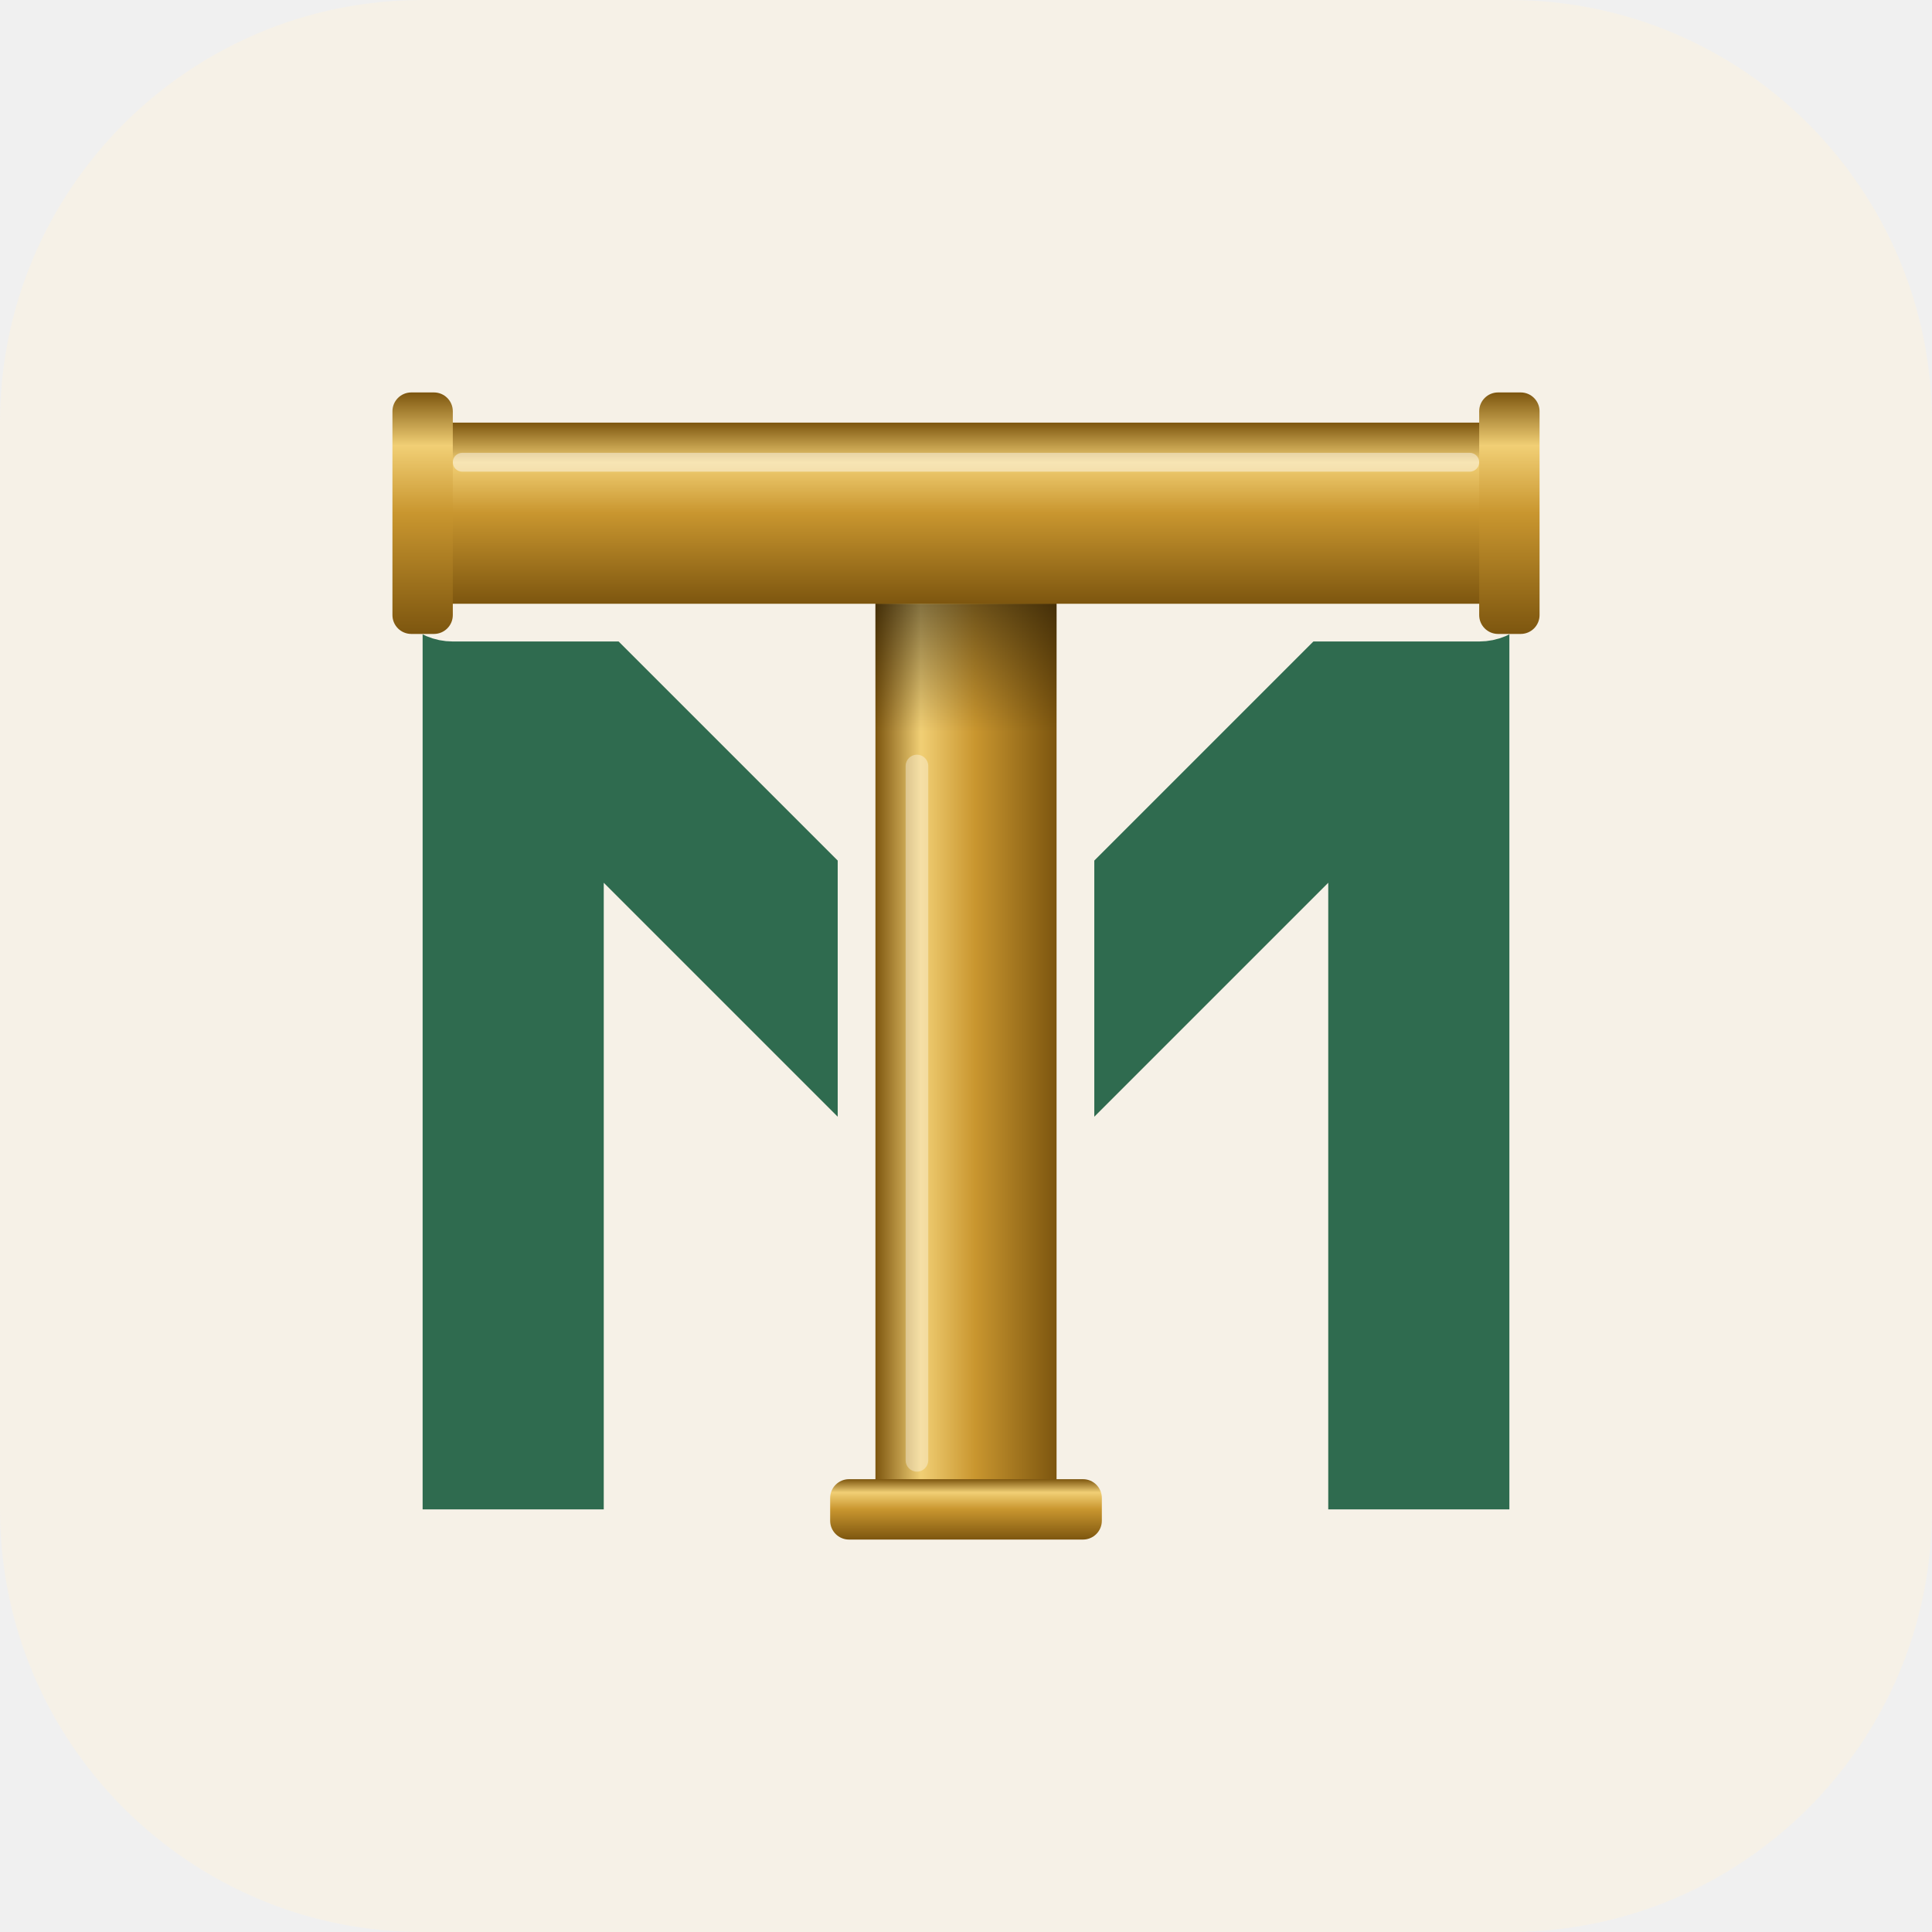
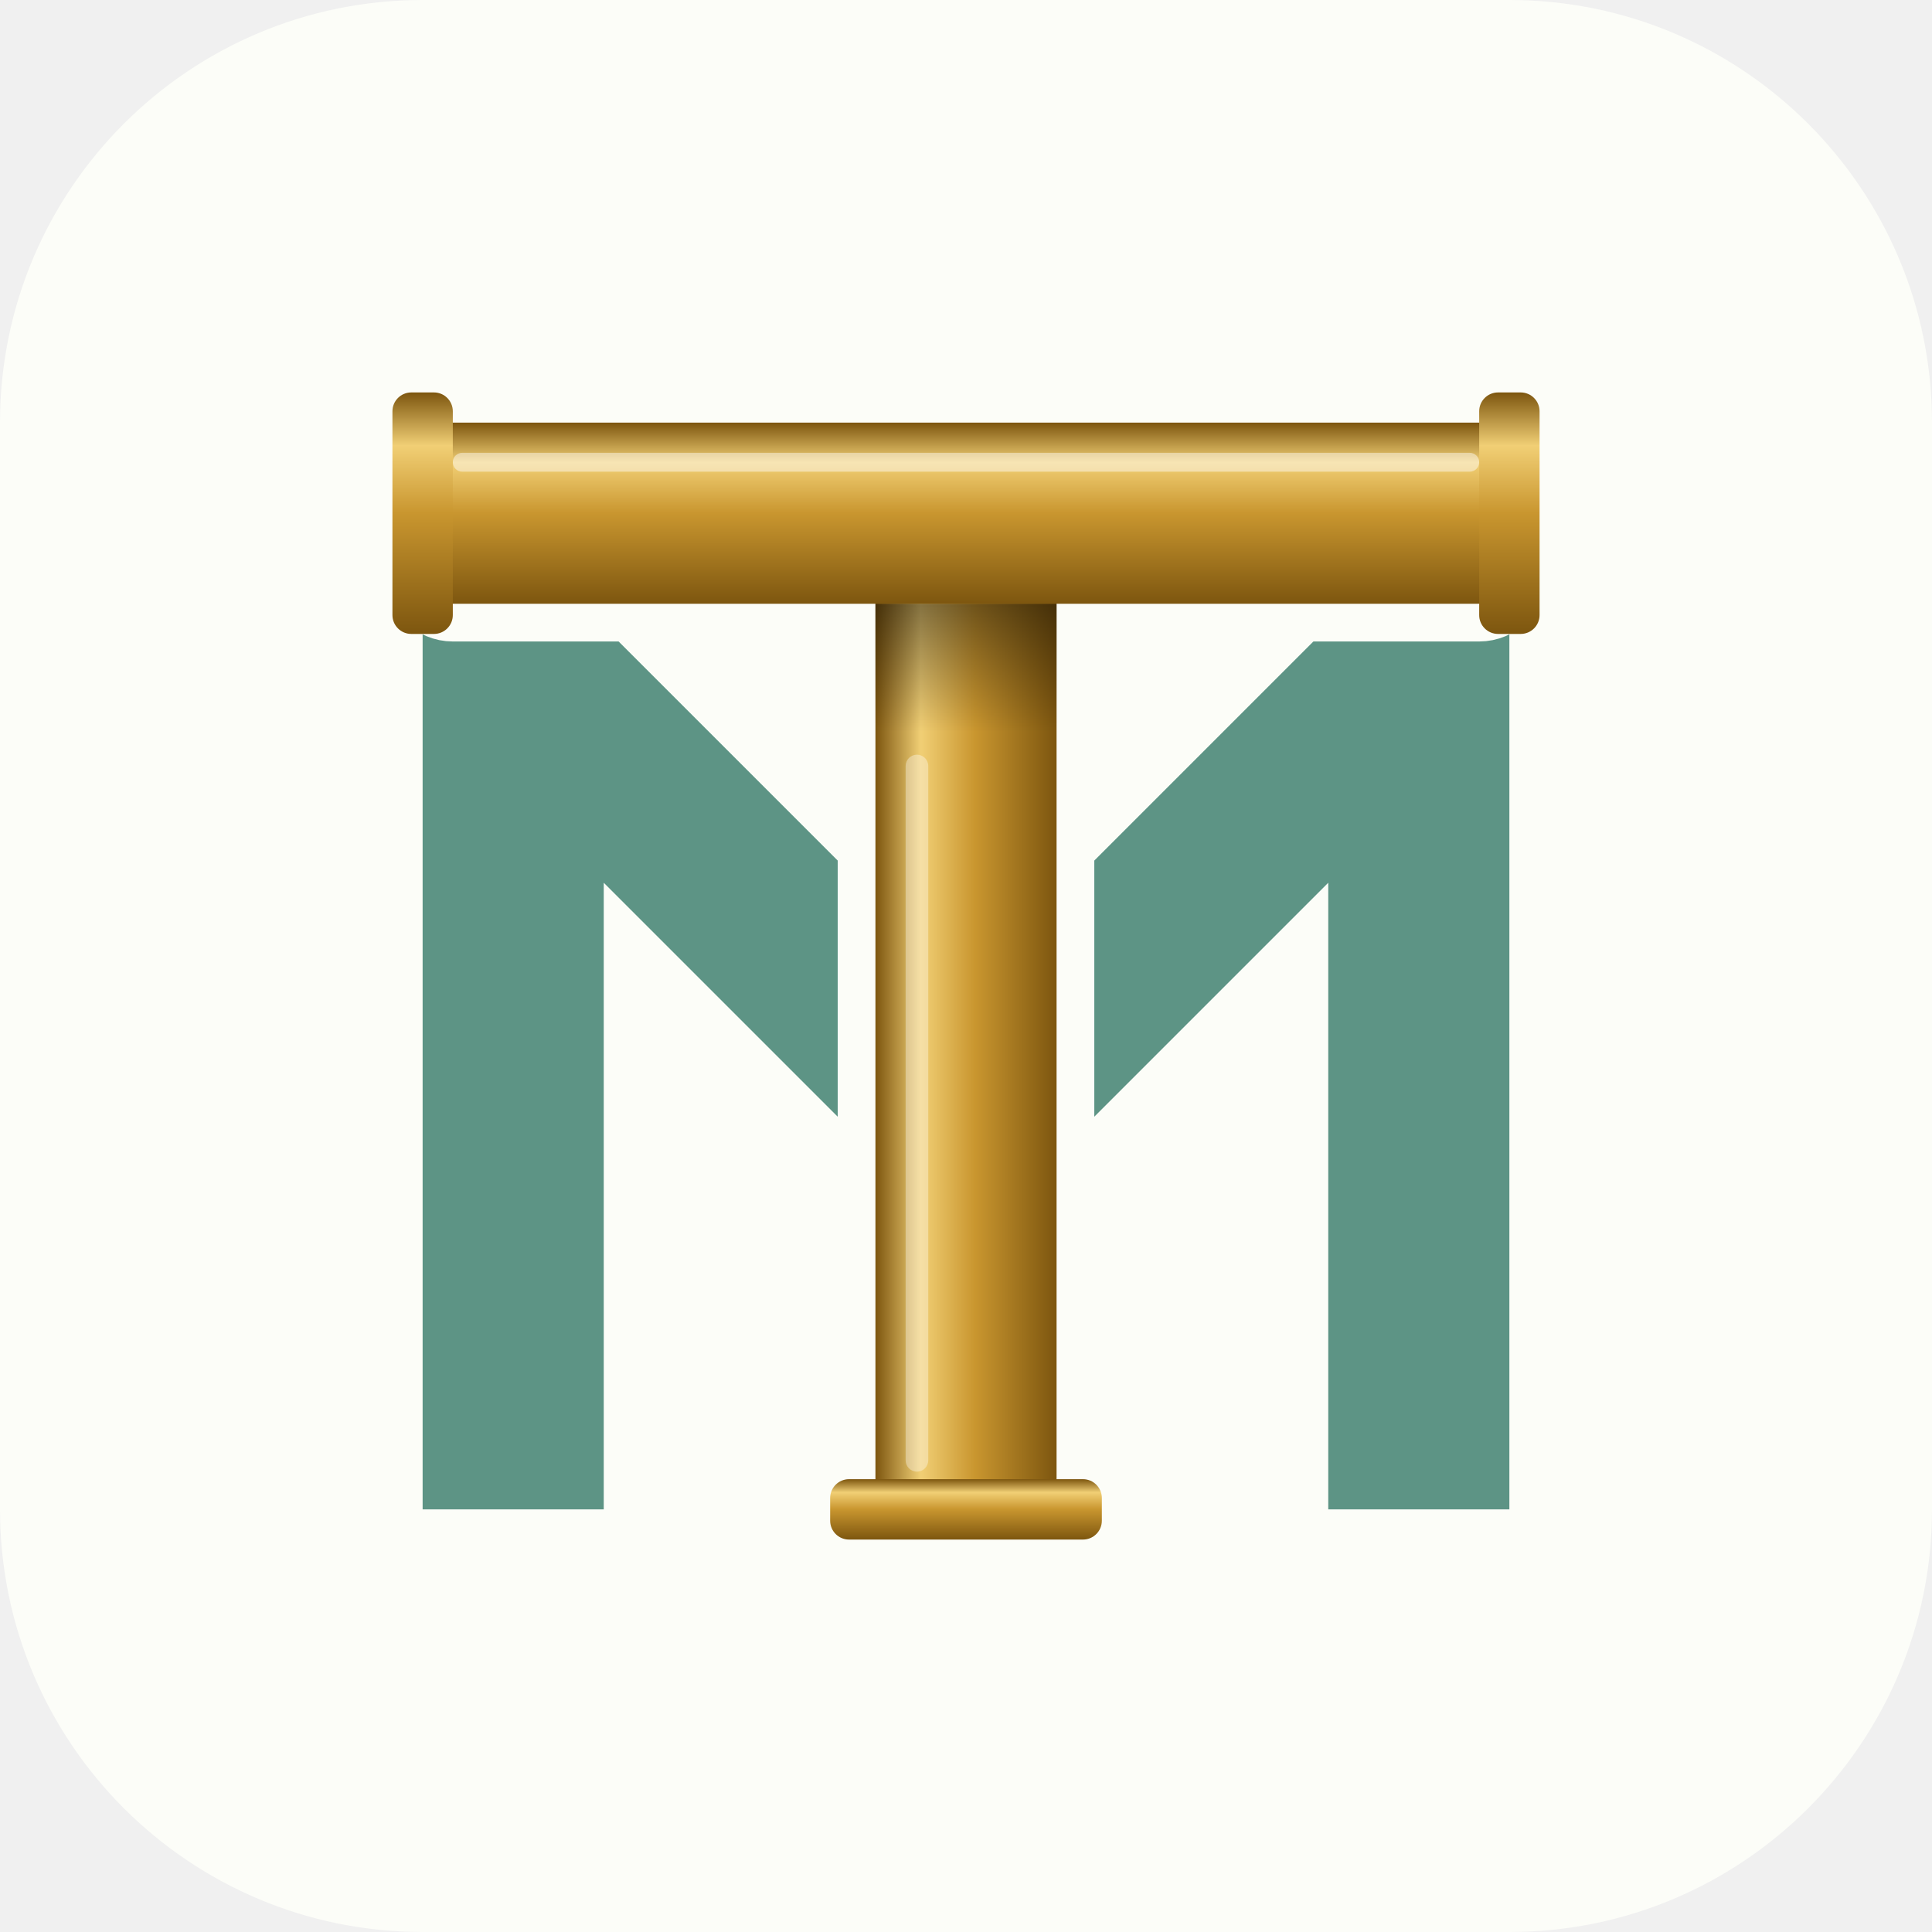
<svg xmlns="http://www.w3.org/2000/svg" viewBox="0 0 512 512">
  <defs>
    <linearGradient id="bvf3" x1="0" y1="0" x2="0" y2="1">
      <stop offset="0" stop-color="#7d560f" />
      <stop offset=".22" stop-color="#f1cf75" />
      <stop offset=".5" stop-color="#c9962f" />
      <stop offset="1" stop-color="#7d560f" />
    </linearGradient>
    <linearGradient id="shf3" x1="0" y1="0" x2="1" y2="0">
      <stop offset="0" stop-color="#7d560f" />
      <stop offset=".25" stop-color="#f1cf75" />
      <stop offset=".55" stop-color="#c9962f" />
      <stop offset="1" stop-color="#7d560f" />
    </linearGradient>
    <linearGradient id="jnf3" x1="0" y1="0" x2="0" y2="1">
      <stop offset="0" stop-color="#000" stop-opacity=".45" />
      <stop offset="1" stop-color="#000" stop-opacity="0" />
    </linearGradient>
    <mask id="mf3" maskUnits="userSpaceOnUse" x="0" y="0" width="512" height="512">
      <rect width="512" height="512" fill="#fff" />
      <g fill="#000" stroke="#000" stroke-width="20" stroke-linejoin="round">
        <rect x="112" y="112" width="288" height="48" rx="8" />
        <rect x="232" y="152" width="48" height="248" rx="6" />
      </g>
    </mask>
  </defs>
-   <rect width="512" height="512" rx="112" fill="#f6f1e7" />
+   <rect width="512" height="512" rx="112" fill="#fcfdf8" />
  <g transform="">
    <g mask="url(#mf3)">
-       <path d="M136 400V160M376 400V160M136 176L256 296 376 176" fill="none" stroke="#2f6b4f" stroke-width="48" stroke-linejoin="miter" stroke-miterlimit="4" />
+       <path d="M136 400V160M376 400V160M136 176L256 296 376 176" fill="none" stroke="#5d9485" stroke-width="48" stroke-linejoin="miter" stroke-miterlimit="4" />
    </g>
    <g>
      <rect x="232" y="152" width="48" height="248" rx="6" fill="url(#shf3)" />
      <rect x="232" y="160" width="48" height="34" fill="url(#jnf3)" />
      <rect x="112" y="112" width="288" height="48" rx="8" fill="url(#bvf3)" />
      <rect x="120" y="120" width="272" height="5" rx="2.5" fill="#fff" opacity=".45" />
      <rect x="240" y="200" width="6" height="190" rx="3" fill="#fff" opacity=".35" />
      <g fill="url(#bvf3)">
        <rect x="104" y="104" width="16" height="64" rx="5" />
        <rect x="392" y="104" width="16" height="64" rx="5" />
      </g>
      <rect x="220" y="392" width="72" height="16" rx="5" fill="url(#bvf3)" />
    </g>
  </g>
</svg>
